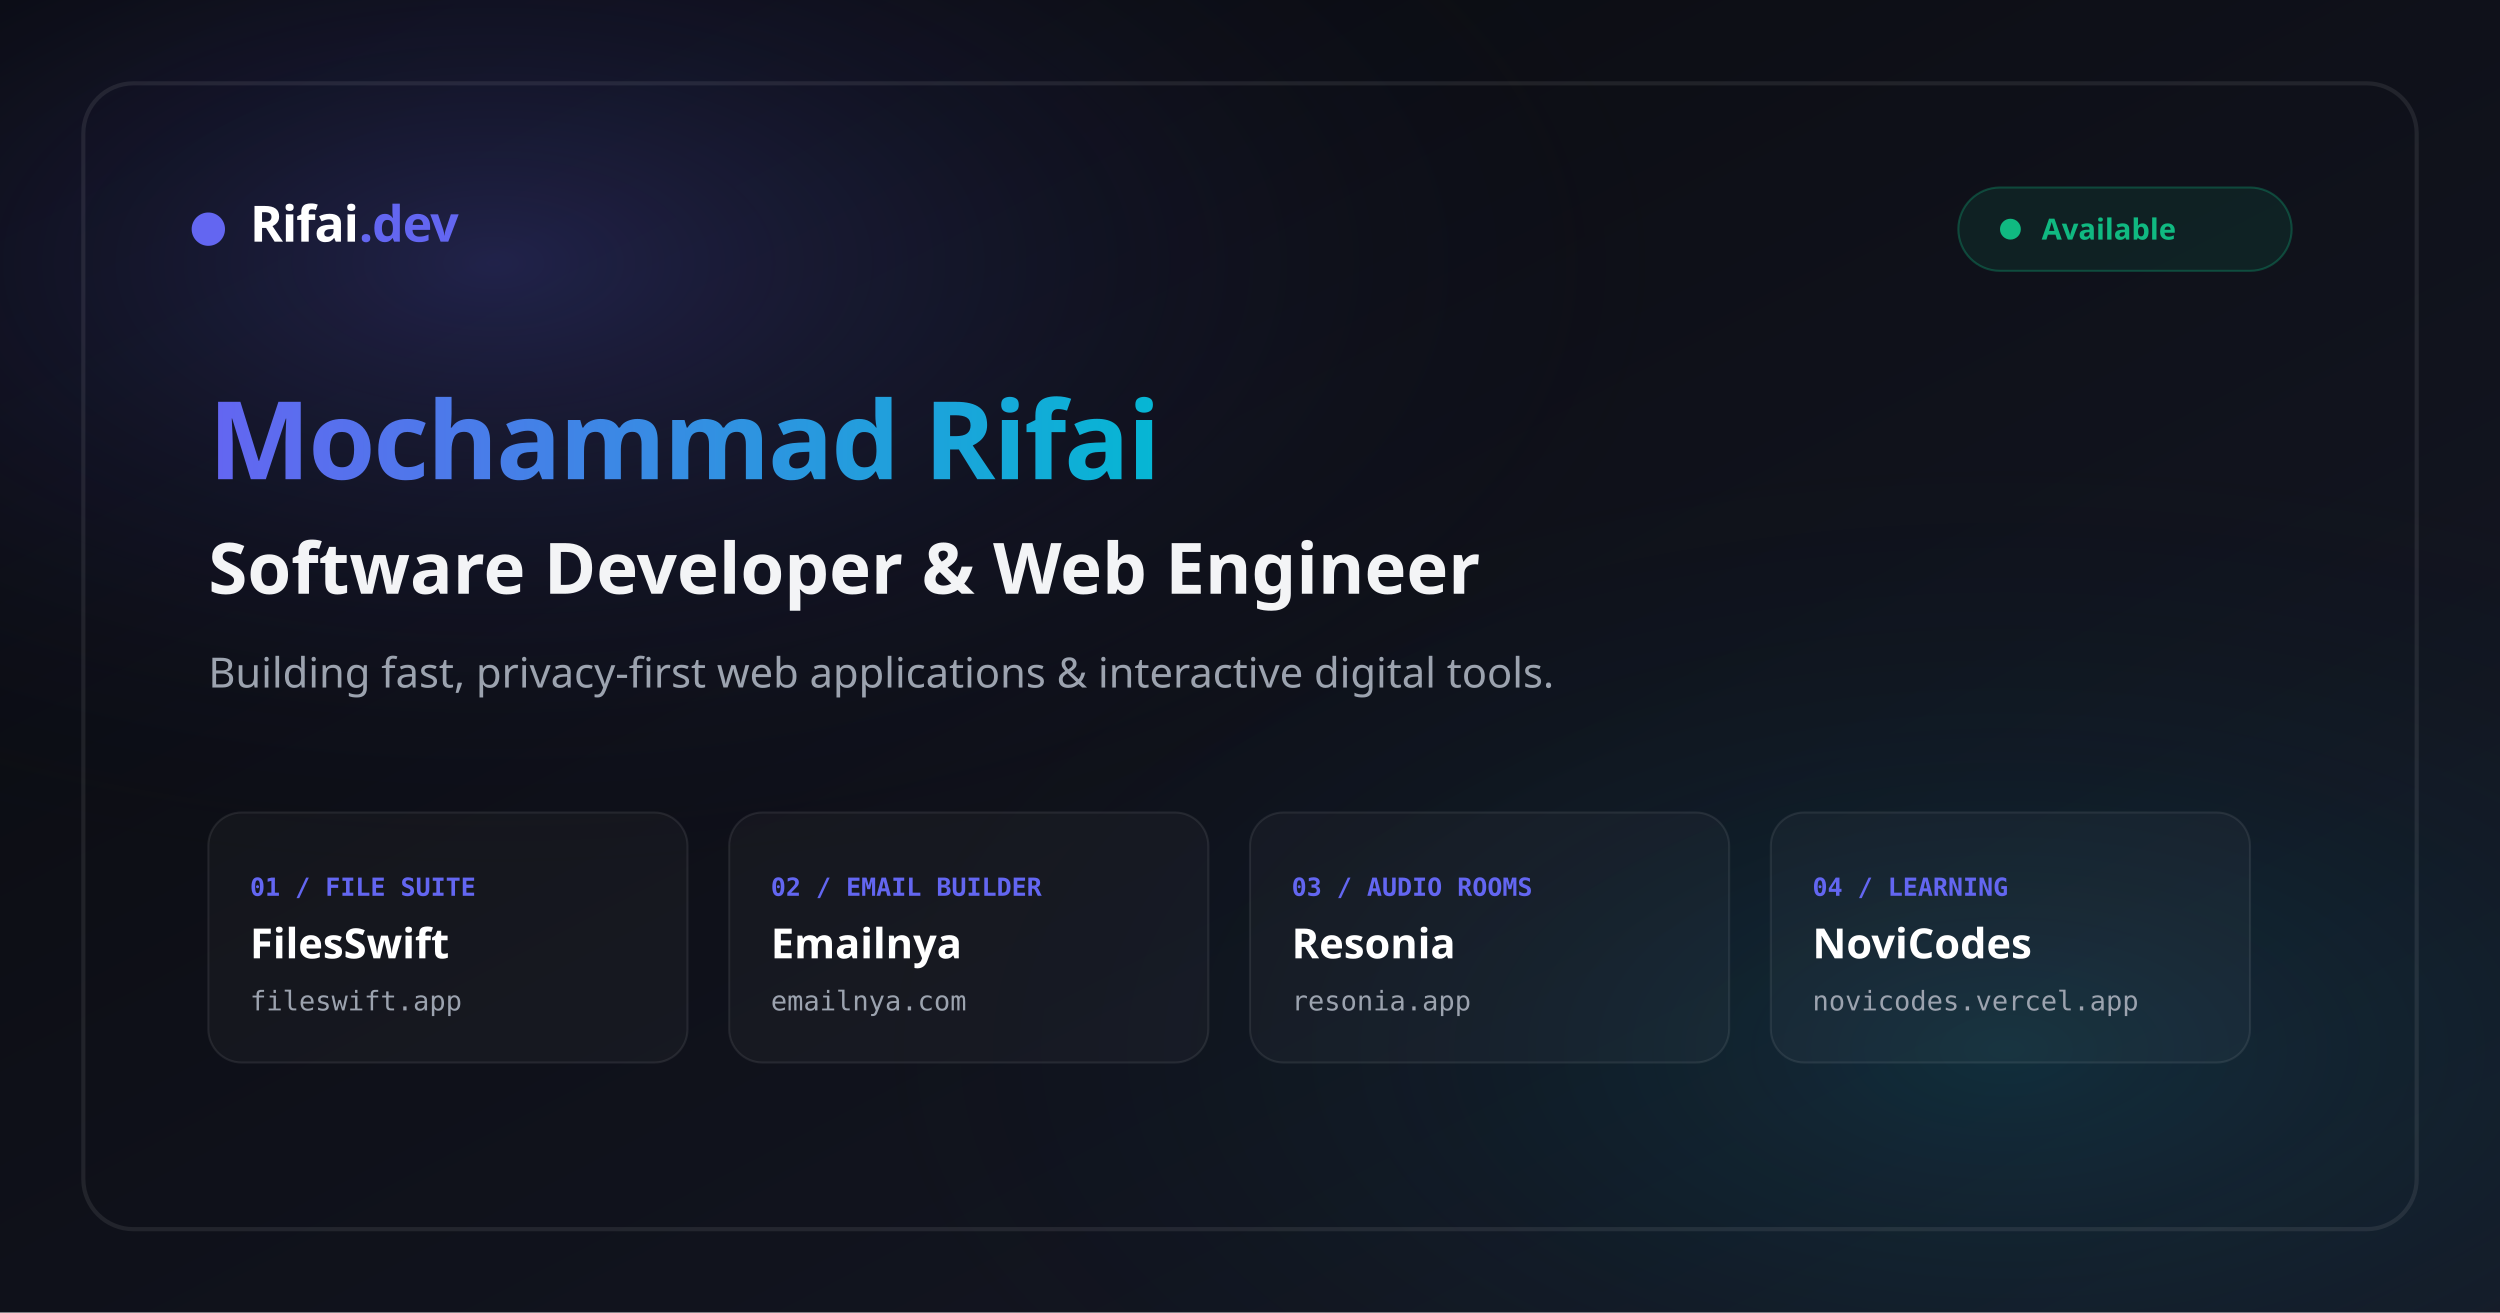
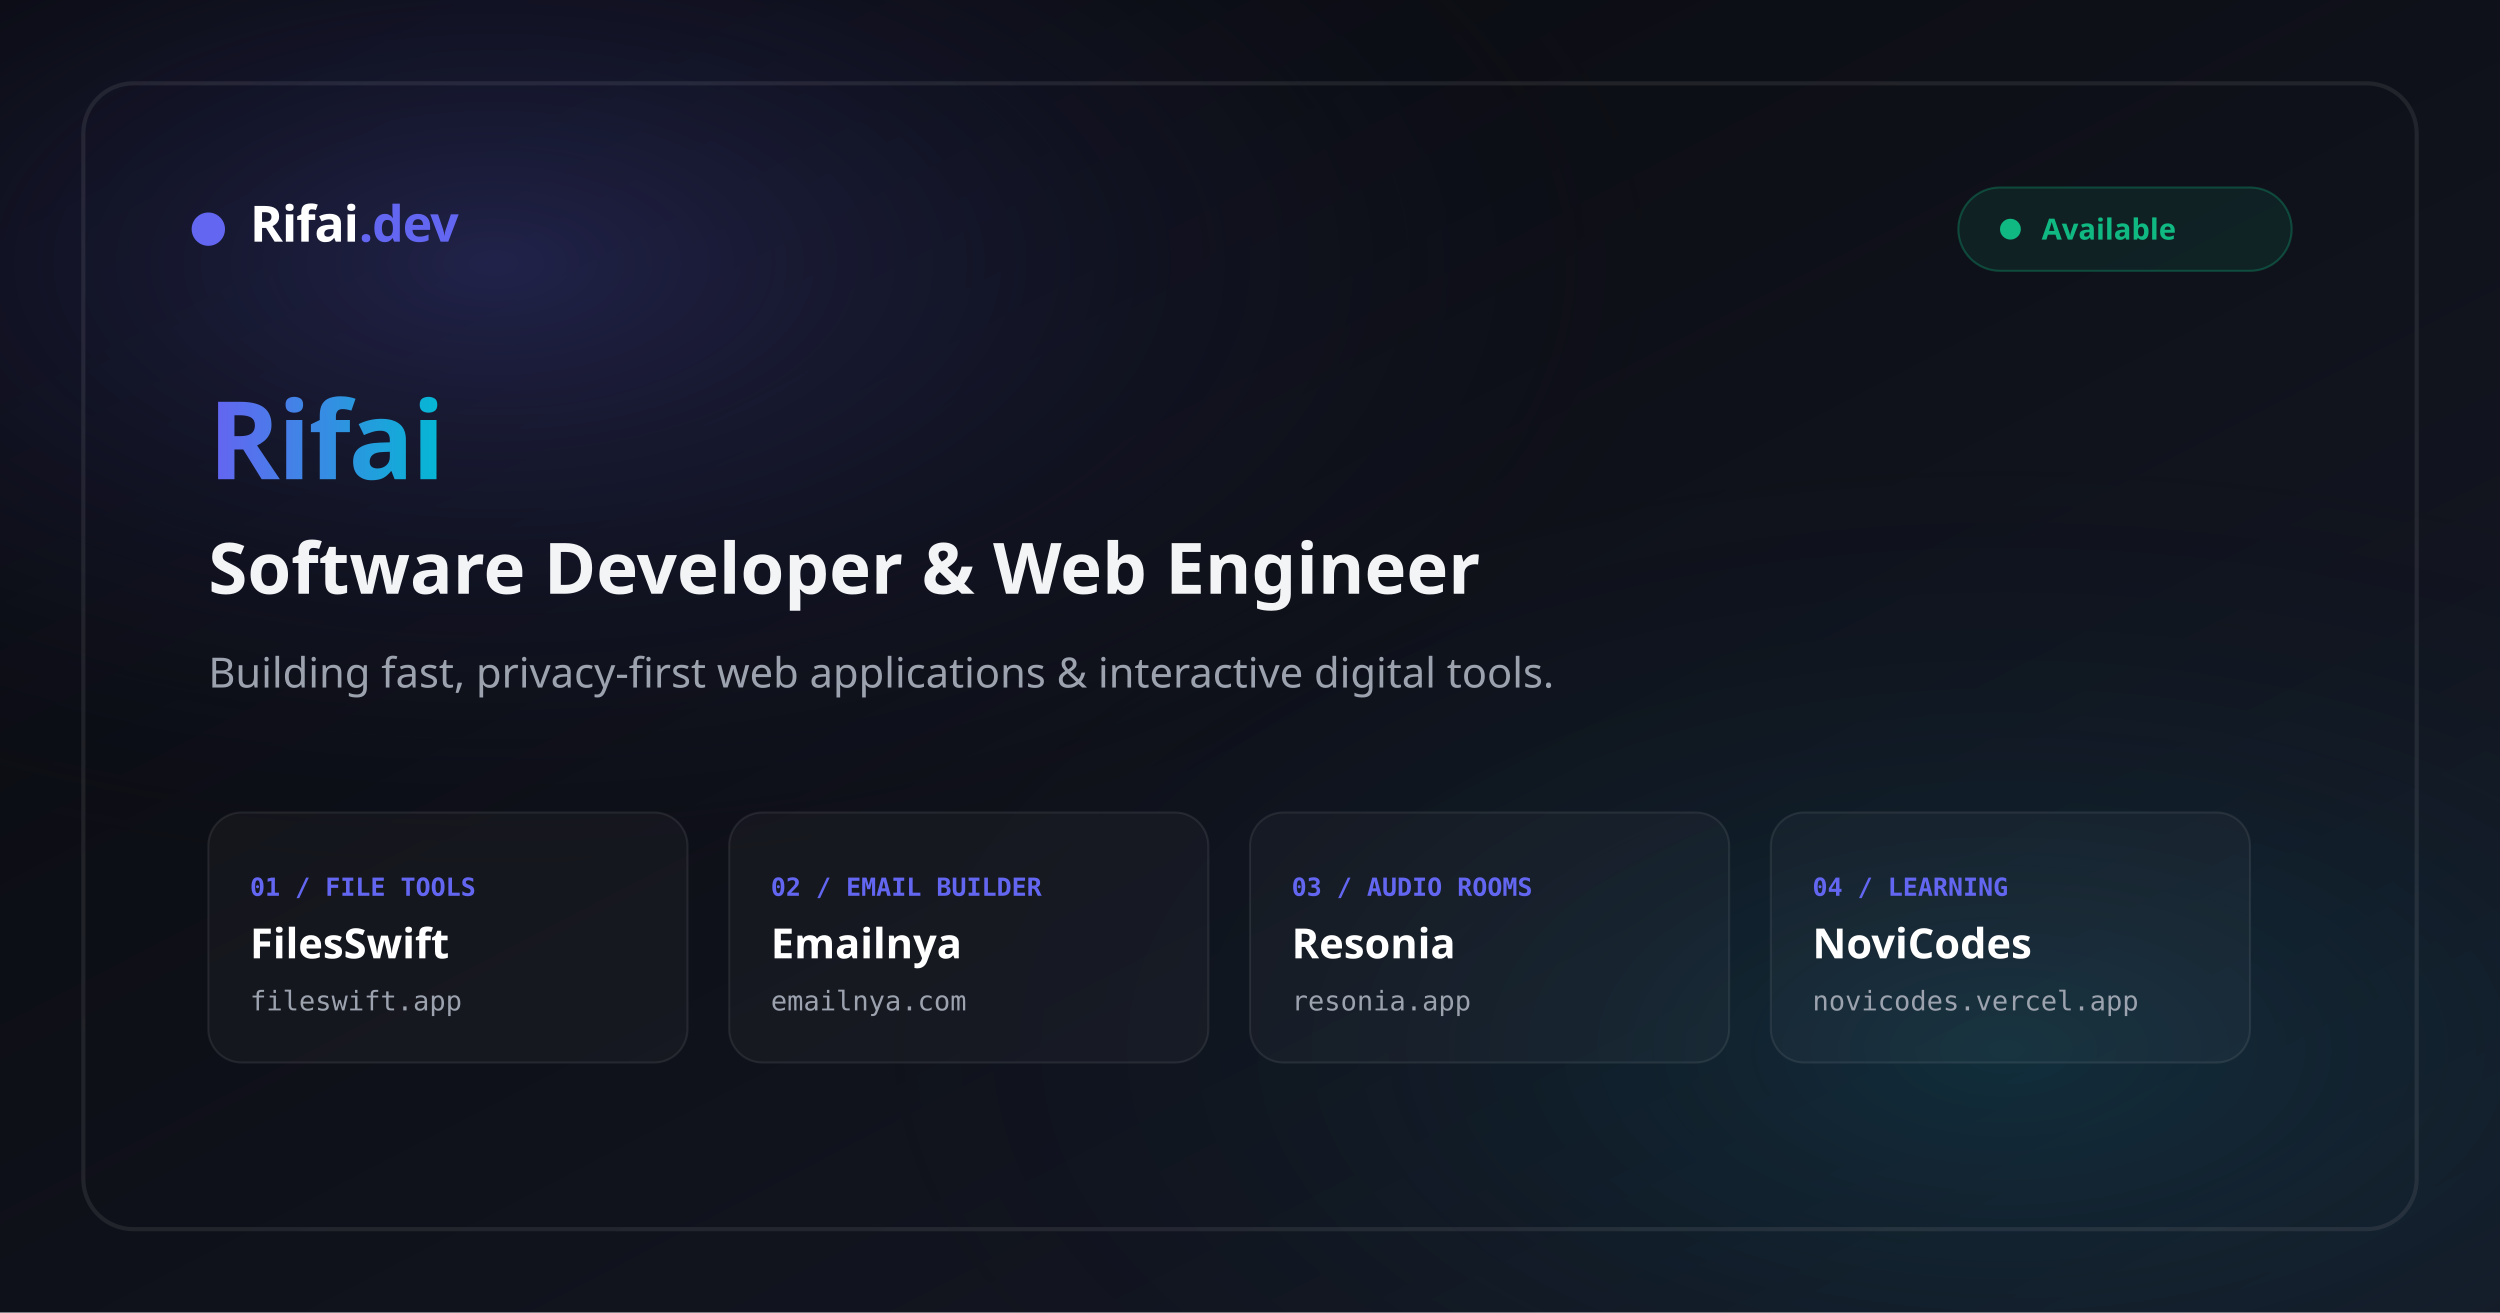
<svg xmlns="http://www.w3.org/2000/svg" viewBox="0 0 1200 630" width="1200" height="630">
  <defs>
    <linearGradient id="bgGrad" x1="0%" y1="0%" x2="100%" y2="100%">
      <stop offset="0%" stop-color="#08090C" />
      <stop offset="50%" stop-color="#0F111A" />
      <stop offset="100%" stop-color="#161926" />
    </linearGradient>
    <linearGradient id="accentGrad" x1="0%" y1="0%" x2="100%" y2="0%">
      <stop offset="0%" stop-color="#6366F1" />
      <stop offset="100%" stop-color="#06B6D4" />
    </linearGradient>
    <radialGradient id="glow1" cx="20%" cy="20%" r="50%">
      <stop offset="0%" stop-color="rgba(99, 102, 241, 0.25)" />
      <stop offset="100%" stop-color="transparent" />
    </radialGradient>
    <radialGradient id="glow2" cx="80%" cy="80%" r="50%">
      <stop offset="0%" stop-color="rgba(6, 182, 212, 0.15)" />
      <stop offset="100%" stop-color="transparent" />
    </radialGradient>
  </defs>
  <rect width="1200" height="630" fill="url(#bgGrad)" />
  <rect width="1200" height="630" fill="url(#glow1)" />
  <rect width="1200" height="630" fill="url(#glow2)" />
  <rect x="40" y="40" width="1120" height="550" rx="24" fill="none" stroke="rgba(255, 255, 255, 0.08)" stroke-width="2" />
  <circle cx="100" cy="110" r="8" fill="#6366F1" />
  <text x="120" y="116" fill="#FFFFFF" font-family="system-ui, sans-serif" font-size="24" font-weight="800" letter-spacing="-0.5">Rifai<tspan fill="#6366F1">.dev</tspan>
  </text>
  <rect x="940" y="90" width="160" height="40" rx="20" fill="rgba(16, 185, 129, 0.1)" stroke="rgba(16, 185, 129, 0.3)" stroke-width="1" />
  <circle cx="965" cy="110" r="5" fill="#10B981" />
  <text x="980" y="115" fill="#10B981" font-family="system-ui, sans-serif" font-size="14" font-weight="600">Available</text>
-   <text x="100" y="230" fill="url(#accentGrad)" font-family="system-ui, sans-serif" font-size="52" font-weight="800" letter-spacing="-1">Mochammad Rifai</text>
+   <text x="100" y="230" fill="url(#accentGrad)" font-family="system-ui, sans-serif" font-size="52" font-weight="800" letter-spacing="-1">Rifai</text>
  <text x="100" y="285" fill="#F3F4F6" font-family="system-ui, sans-serif" font-size="34" font-weight="700">Software Developer &amp; Web Engineer</text>
  <text x="100" y="330" fill="#9CA3AF" font-family="system-ui, sans-serif" font-size="20" font-weight="400">Building fast, privacy-first web applications &amp; interactive digital tools.</text>
  <g transform="translate(100, 390)">
    <rect x="0" y="0" width="230" height="120" rx="16" fill="rgba(255,255,255,0.03)" stroke="rgba(255,255,255,0.08)" stroke-width="1" />
-     <text x="20" y="40" fill="#6366F1" font-family="monospace" font-size="12" font-weight="600">01 / FILE SUITE</text>
+     <text x="20" y="40" fill="#6366F1" font-family="monospace" font-size="12" font-weight="600">01 / FILE TOOLS</text>
    <text x="20" y="70" fill="#FFFFFF" font-family="system-ui, sans-serif" font-size="20" font-weight="700">FilesSwift</text>
    <text x="20" y="95" fill="#9CA3AF" font-family="monospace" font-size="13">fileswift.app</text>
    <rect x="250" y="0" width="230" height="120" rx="16" fill="rgba(255,255,255,0.03)" stroke="rgba(255,255,255,0.08)" stroke-width="1" />
    <text x="270" y="40" fill="#6366F1" font-family="monospace" font-size="12" font-weight="600">02 / EMAIL BUILDER</text>
    <text x="270" y="70" fill="#FFFFFF" font-family="system-ui, sans-serif" font-size="20" font-weight="700">Emailnya</text>
    <text x="270" y="95" fill="#9CA3AF" font-family="monospace" font-size="13">emailnya.com</text>
    <rect x="500" y="0" width="230" height="120" rx="16" fill="rgba(255,255,255,0.03)" stroke="rgba(255,255,255,0.08)" stroke-width="1" />
    <text x="520" y="40" fill="#6366F1" font-family="monospace" font-size="12" font-weight="600">03 / AUDIO ROOMS</text>
    <text x="520" y="70" fill="#FFFFFF" font-family="system-ui, sans-serif" font-size="20" font-weight="700">Resonia</text>
    <text x="520" y="95" fill="#9CA3AF" font-family="monospace" font-size="13">resonia.app</text>
    <rect x="750" y="0" width="230" height="120" rx="16" fill="rgba(255,255,255,0.03)" stroke="rgba(255,255,255,0.08)" stroke-width="1" />
    <text x="770" y="40" fill="#6366F1" font-family="monospace" font-size="12" font-weight="600">04 / LEARNING</text>
    <text x="770" y="70" fill="#FFFFFF" font-family="system-ui, sans-serif" font-size="20" font-weight="700">NoviCodes</text>
    <text x="770" y="95" fill="#9CA3AF" font-family="monospace" font-size="13">novicodes.vercel.app</text>
  </g>
</svg>
